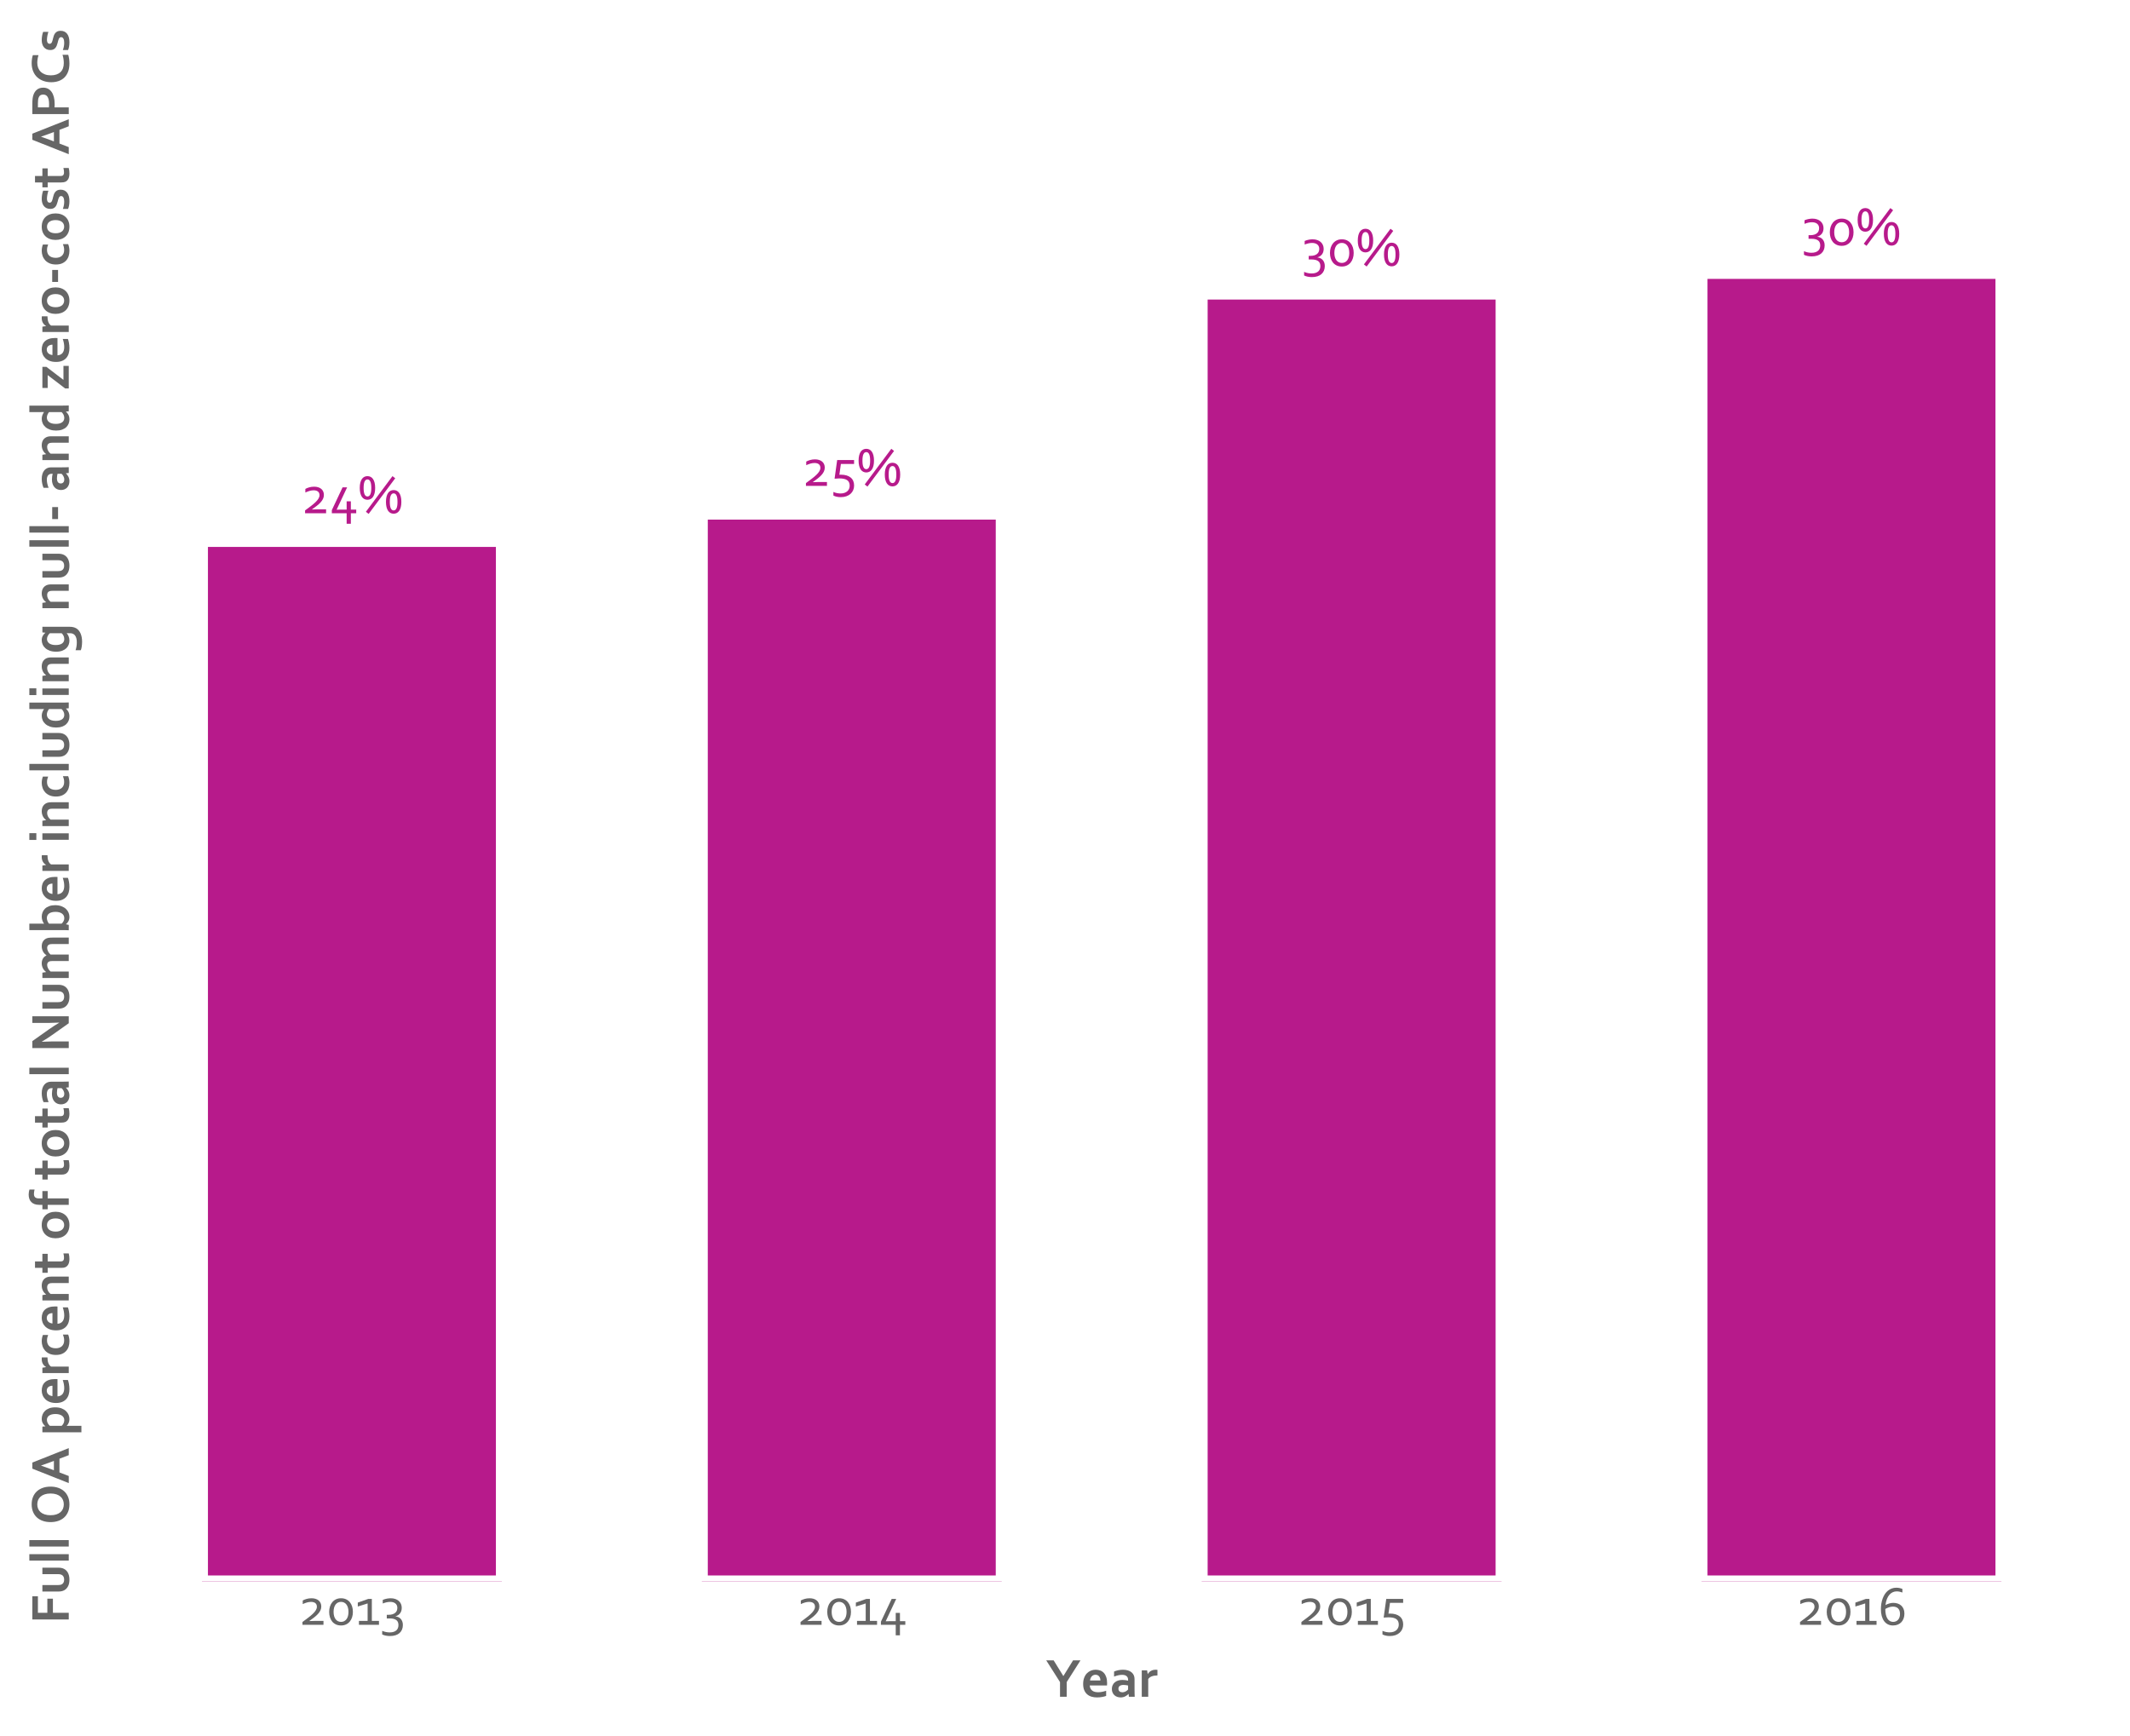
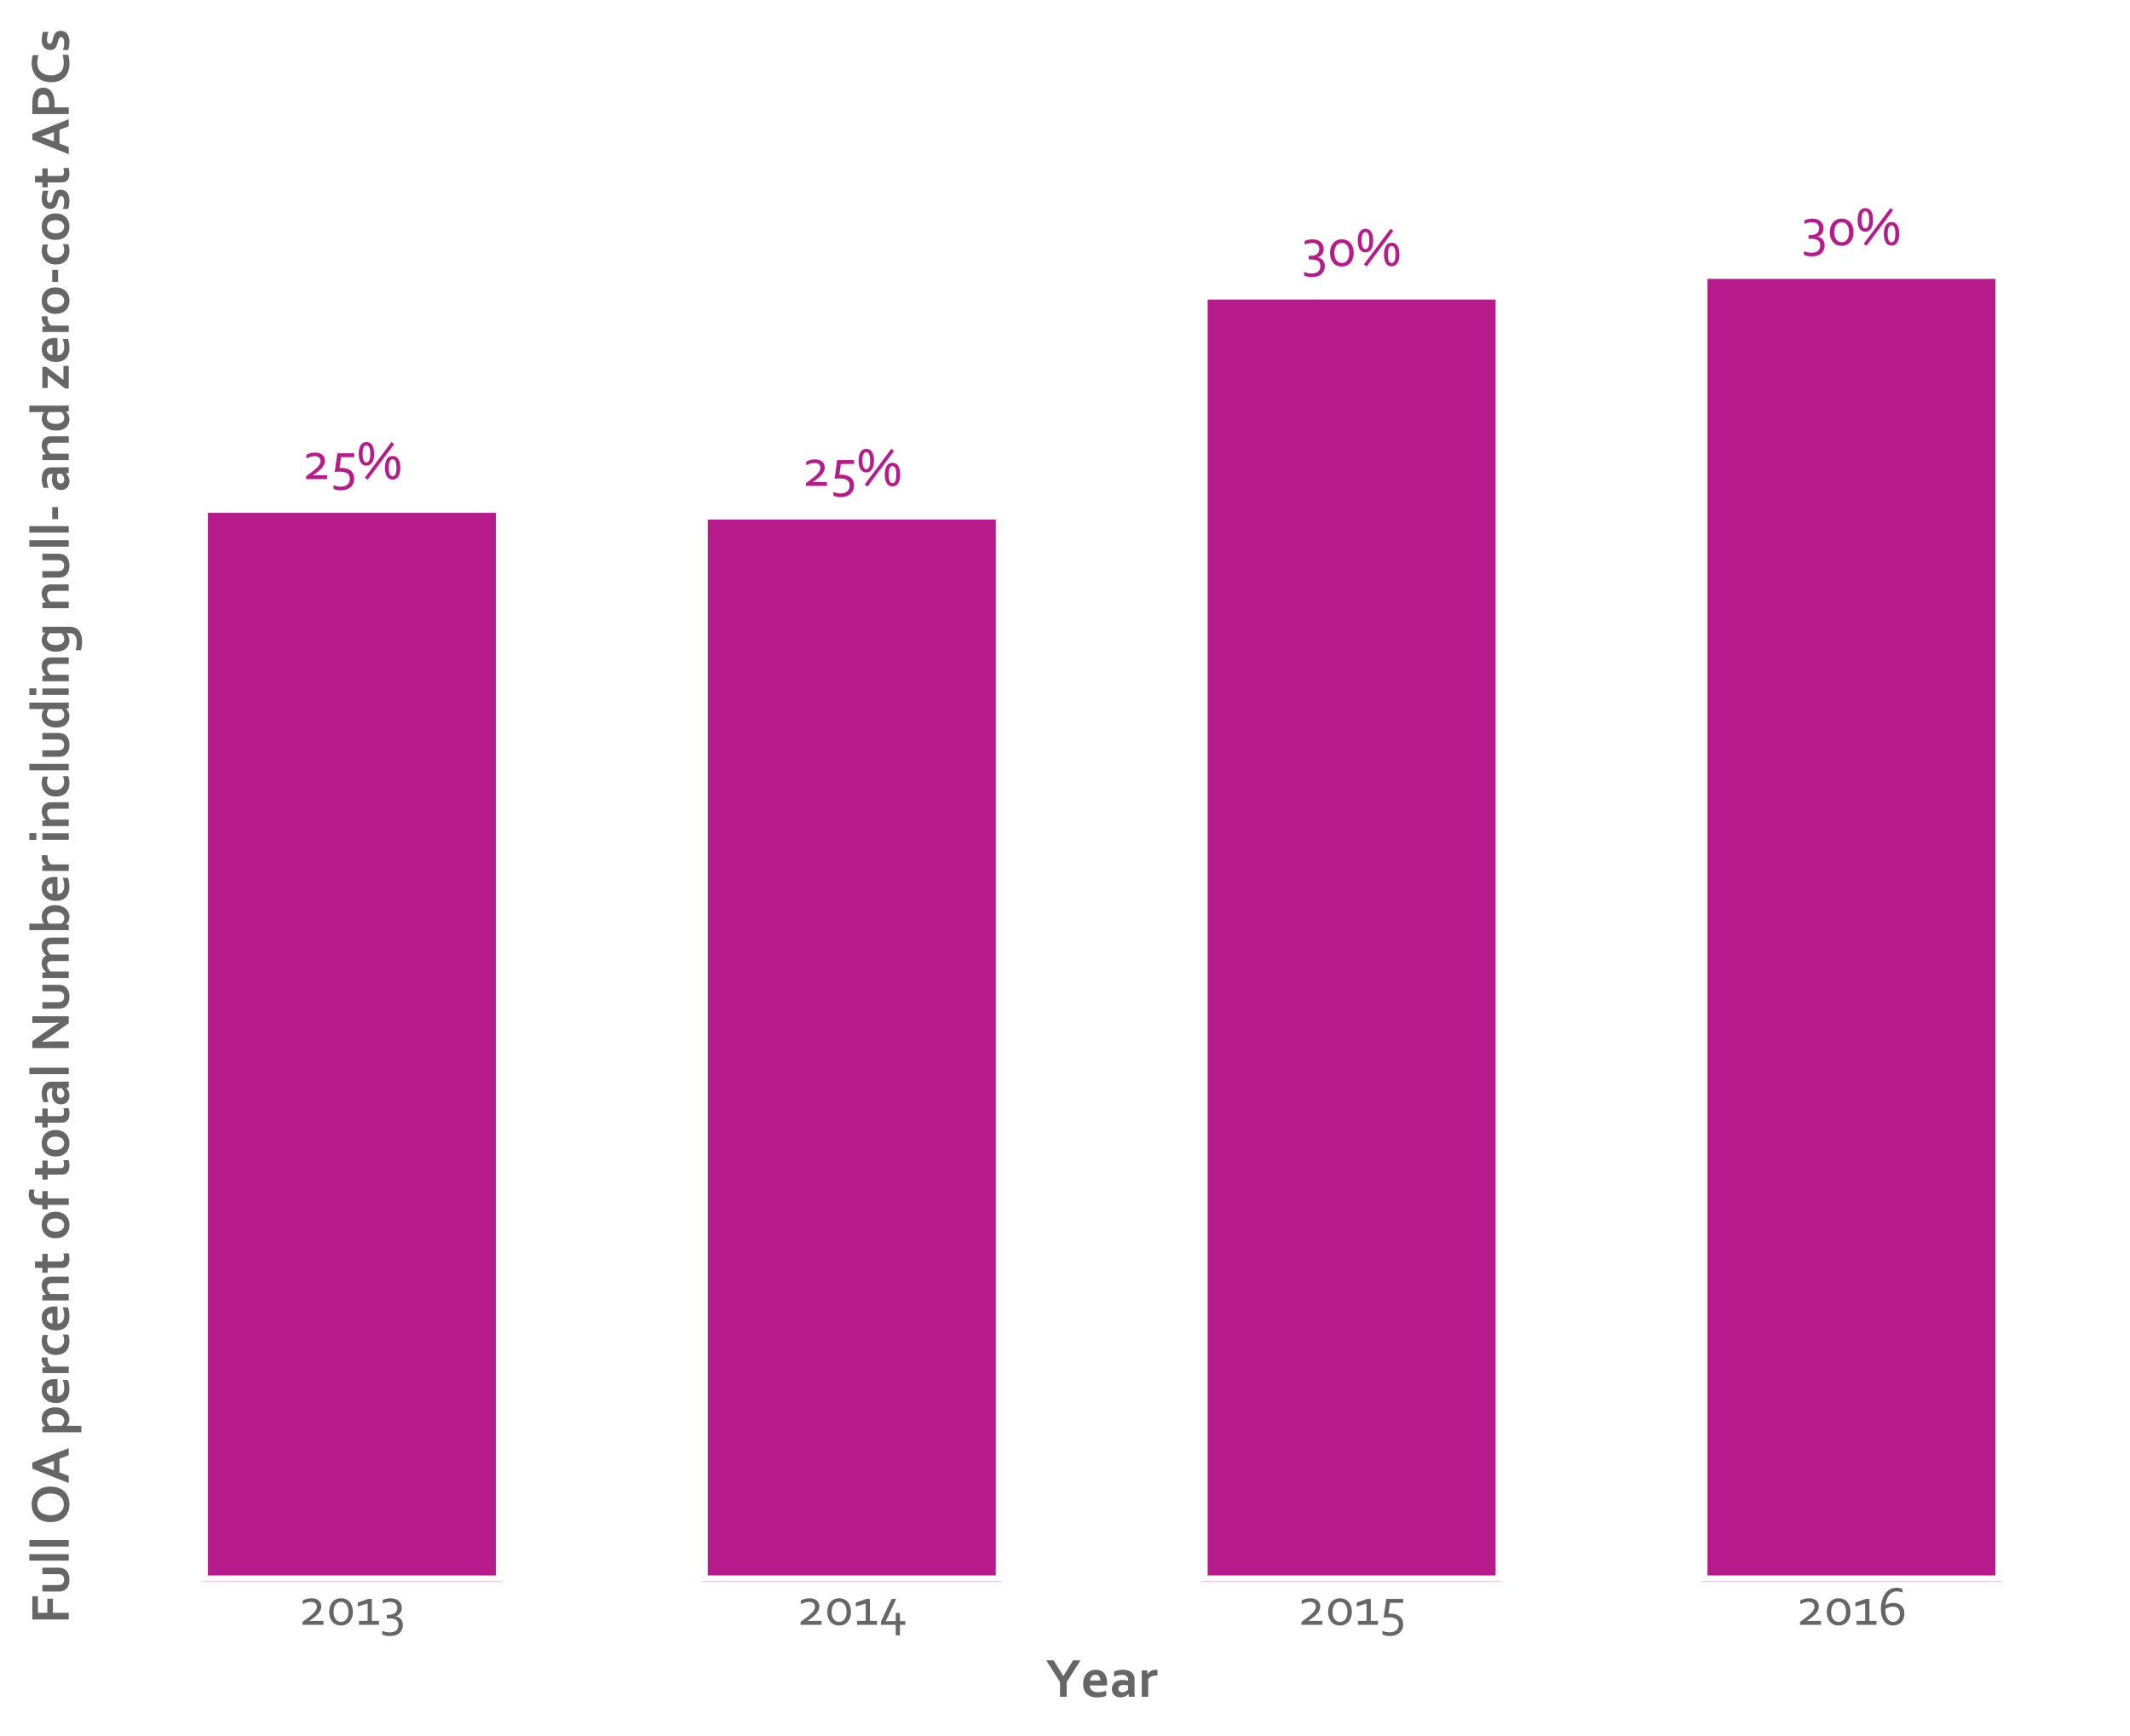
<svg xmlns="http://www.w3.org/2000/svg" xmlns:xlink="http://www.w3.org/1999/xlink" height="436pt" version="1.1" viewBox="0 0 535 436" width="535pt">
  <defs>
    <style type="text/css">
*{stroke-linecap:butt;stroke-linejoin:round;stroke-miterlimit:100000;}
  </style>
  </defs>
  <g id="figure_1">
    <g id="patch_1">
      <path d="M 0 436.649  L 535.018 436.649  L 535.018 0  L 0 0  z " style="fill:#ffffff;" />
    </g>
    <g id="axes_1">
      <g id="patch_2">
        <path d="M 25.618 397.295  L 527.818 397.295  L 527.818 17.855  L 25.618 17.855  z " style="fill:#ffffff;" />
      </g>
      <g id="matplotlib.axis_1">
        <g id="xtick_1">
          <g id="text_1">
            <defs>
              <path d="M 19.922 6.688  Q 25.531 6.984 30.031 6.984  L 45.266 6.984  L 45.266 0  L 7.562 0  L 7.562 5.031  Q 13.188 9.188 17.922 12.766  Q 22.656 16.359 26.094 19.656  Q 29.547 22.953 31.5 26.078  Q 33.453 29.203 33.453 32.375  Q 33.453 36.625 30.719 38.859  Q 27.984 41.109 22.859 41.109  Q 19.047 41.062 15.453 39.984  Q 11.859 38.922 8.062 37.156  L 8.062 43.609  Q 10.844 45.219 14.922 46.406  Q 19 47.609 23.875 47.609  Q 27.734 47.609 30.922 46.625  Q 34.125 45.656 36.438 43.766  Q 38.766 41.891 40.031 39.125  Q 41.312 36.375 41.312 32.766  Q 41.312 28.906 39.641 25.562  Q 37.984 22.219 35.109 19.141  Q 32.234 16.062 28.328 13.062  Q 24.422 10.062 19.922 6.891  z " id="Corbel-32" />
              <path d="M 27.25 15.047  Q 29.828 14.797 32.203 13.766  Q 34.578 12.75 36.406 10.844  Q 38.234 8.938 39.328 6.156  Q 40.438 3.375 40.438 -0.391  Q 40.438 -4.891 38.922 -8.547  Q 37.406 -12.203 34.469 -14.797  Q 31.547 -17.391 27.219 -18.781  Q 22.906 -20.172 17.234 -20.172  Q 13.281 -20.172 9.688 -19.438  Q 6.109 -18.703 3.328 -17.281  L 3.328 -10.844  Q 6.844 -12.359 10.25 -13.016  Q 13.672 -13.672 16.703 -13.672  Q 21.188 -13.672 24.219 -12.562  Q 27.25 -11.469 29.078 -9.656  Q 30.906 -7.859 31.703 -5.484  Q 32.516 -3.125 32.516 -0.531  Q 32.516 5.812 28.469 8.609  Q 24.422 11.422 16.75 11.422  L 11.578 11.422  L 11.578 17.922  L 14.594 17.922  Q 18.797 17.922 21.797 18.875  Q 24.812 19.828 26.766 21.5  Q 28.719 23.188 29.609 25.453  Q 30.516 27.734 30.516 30.375  Q 30.516 33.156 29.516 35.172  Q 28.516 37.203 26.781 38.516  Q 25.047 39.844 22.703 40.469  Q 20.359 41.109 17.672 41.109  Q 14.359 41.109 10.984 40.328  Q 7.625 39.547 4.344 38.234  L 4.344 44.672  Q 8.344 46.344 11.984 46.969  Q 15.625 47.609 18.406 47.609  Q 23.141 47.609 26.844 46.328  Q 30.562 45.062 33.125 42.766  Q 35.688 40.484 37.047 37.359  Q 38.422 34.234 38.422 30.469  Q 38.422 27.984 37.828 25.641  Q 37.25 23.297 35.906 21.281  Q 34.578 19.281 32.453 17.719  Q 30.328 16.156 27.25 15.234  z " id="Corbel-33" />
              <path d="M 39.062 23.141  Q 39.062 27.344 38.109 30.688  Q 37.156 34.031 35.422 36.344  Q 33.688 38.672 31.219 39.906  Q 28.766 41.156 25.688 41.156  Q 22.609 41.156 20.141 39.906  Q 17.672 38.672 15.906 36.344  Q 14.156 34.031 13.234 30.688  Q 12.312 27.344 12.312 23.141  Q 12.312 19 13.25 15.656  Q 14.203 12.312 15.938 10.016  Q 17.672 7.719 20.156 6.469  Q 22.656 5.219 25.734 5.219  Q 28.812 5.219 31.266 6.469  Q 33.734 7.719 35.469 10.016  Q 37.203 12.312 38.125 15.656  Q 39.062 19 39.062 23.141  M 46.969 23.141  Q 46.969 17.969 45.531 13.5  Q 44.094 9.031 41.359 5.75  Q 38.625 2.484 34.688 0.625  Q 30.766 -1.219 25.734 -1.219  Q 20.562 -1.219 16.578 0.625  Q 12.594 2.484 9.875 5.75  Q 7.172 9.031 5.781 13.5  Q 4.391 17.969 4.391 23.141  Q 4.391 28.375 5.828 32.844  Q 7.281 37.312 10.016 40.594  Q 12.75 43.891 16.703 45.75  Q 20.656 47.609 25.688 47.609  Q 30.812 47.609 34.781 45.75  Q 38.766 43.891 41.469 40.594  Q 44.188 37.312 45.578 32.844  Q 46.969 28.375 46.969 23.141  " id="Corbel-30" />
              <path d="M 22.016 6.984  L 22.016 38.328  L 4.391 32.812  L 4.391 39.844  L 23.047 46.391  L 29.594 46.391  L 29.594 6.984  L 42.391 6.984  L 42.391 0  L 6.453 0  L 6.453 6.984  z " id="Corbel-31" />
            </defs>
            <g style="fill:#666666;" transform="translate(74.91156 408.1934)scale(0.14 -0.14)">
              <use xlink:href="#Corbel-32" />
              <use x="51.074" xlink:href="#Corbel-30" />
              <use x="102.441" xlink:href="#Corbel-31" />
              <use x="147.266" xlink:href="#Corbel-33" />
            </g>
          </g>
        </g>
        <g id="xtick_2">
          <g id="text_2">
            <defs>
              <path d="M 13.141 6.5  L 13.141 6.297  L 20.359 6.5  L 31.062 6.5  L 31.062 21.344  L 38.625 21.344  L 38.625 6.5  L 48.25 6.5  L 48.25 0  L 38.625 0  L 38.625 -18.891  L 31.062 -18.891  L 31.062 0  L 4.5 0  L 4.5 5.562  L 23.734 46.391  L 31.891 46.391  z " id="Corbel-34" />
            </defs>
            <g style="fill:#666666;" transform="translate(200.0175 408.1934)scale(0.14 -0.14)">
              <use xlink:href="#Corbel-32" />
              <use x="51.074" xlink:href="#Corbel-30" />
              <use x="102.441" xlink:href="#Corbel-31" />
              <use x="147.266" xlink:href="#Corbel-34" />
            </g>
          </g>
        </g>
        <g id="xtick_3">
          <g id="text_3">
            <defs>
              <path d="M 42.875 0.641  Q 42.875 -3.859 41.234 -7.656  Q 39.594 -11.469 36.5 -14.25  Q 33.406 -17.047 28.953 -18.609  Q 24.516 -20.172 18.844 -20.172  Q 15.141 -20.172 11.766 -19.453  Q 8.406 -18.75 5.719 -17.281  L 5.719 -10.844  Q 9.328 -12.453 12.547 -13.016  Q 15.766 -13.578 18.5 -13.578  Q 22.656 -13.578 25.734 -12.469  Q 28.812 -11.375 30.859 -9.469  Q 32.906 -7.562 33.938 -5.047  Q 34.969 -2.547 34.969 0.25  Q 34.969 3.609 33.906 6.078  Q 32.859 8.547 30.609 10.172  Q 28.375 11.812 24.859 12.609  Q 21.344 13.422 16.359 13.422  Q 12.844 13.422 7.859 12.938  L 12.5 46.391  L 42.828 46.391  L 42.828 39.406  L 19.188 39.406  L 16.453 20.016  Q 18.172 20.125 19.188 20.125  Q 24.906 20.125 29.312 18.797  Q 33.734 17.484 36.734 14.984  Q 39.75 12.5 41.312 8.891  Q 42.875 5.281 42.875 0.641  " id="Corbel-35" />
            </defs>
            <g style="fill:#666666;" transform="translate(325.8234 408.1934)scale(0.14 -0.14)">
              <use xlink:href="#Corbel-32" />
              <use x="51.074" xlink:href="#Corbel-30" />
              <use x="102.441" xlink:href="#Corbel-31" />
              <use x="147.266" xlink:href="#Corbel-35" />
            </g>
          </g>
        </g>
        <g id="xtick_4">
          <g id="text_4">
            <defs>
              <path d="M 27.547 39.359  Q 31.891 39.359 35.578 38.109  Q 39.266 36.859 41.922 34.422  Q 44.578 31.984 46.062 28.391  Q 47.562 24.812 47.562 20.125  Q 47.562 15.438 46.172 11.5  Q 44.781 7.562 42.141 4.75  Q 39.5 1.953 35.688 0.359  Q 31.891 -1.219 27.047 -1.219  Q 21.922 -1.219 17.891 0.828  Q 13.875 2.875 11.078 6.688  Q 8.297 10.5 6.828 15.922  Q 5.375 21.344 5.375 28.078  Q 5.375 33.25 6.172 38.109  Q 6.984 42.969 8.562 47.234  Q 10.156 51.516 12.469 55.047  Q 14.797 58.594 17.875 61.156  Q 20.953 63.719 24.75 65.125  Q 28.562 66.547 33.062 66.547  Q 36.766 66.5 39.453 65.812  Q 42.141 65.141 43.953 64.266  L 43.953 57.906  Q 42 58.688 39.266 59.328  Q 36.531 59.969 33.594 59.969  Q 30.078 59.969 26.781 58.516  Q 23.484 57.078 20.797 54.078  Q 18.109 51.078 16.234 46.453  Q 14.359 41.844 13.625 35.5  L 13.812 35.5  Q 16.891 37.25 20.5 38.297  Q 24.125 39.359 27.547 39.359  M 27.344 5.219  Q 29.938 5.219 32.172 6.141  Q 34.422 7.078 36.078 8.875  Q 37.75 10.688 38.703 13.344  Q 39.656 16.016 39.656 19.438  Q 39.656 23.094 38.641 25.609  Q 37.641 28.125 35.906 29.688  Q 34.188 31.25 31.859 31.938  Q 29.547 32.625 26.906 32.625  Q 23.438 32.625 19.828 31.391  Q 16.219 30.172 13.281 28.422  Q 13.234 22.562 14.281 18.188  Q 15.328 13.812 17.188 10.938  Q 19.047 8.062 21.656 6.641  Q 24.266 5.219 27.344 5.219  " id="Corbel-36" />
            </defs>
            <g style="fill:#666666;" transform="translate(451.0628 408.1934)scale(0.14 -0.14)">
              <use xlink:href="#Corbel-32" />
              <use x="51.074" xlink:href="#Corbel-30" />
              <use x="102.441" xlink:href="#Corbel-31" />
              <use x="147.266" xlink:href="#Corbel-36" />
            </g>
          </g>
        </g>
        <g id="text_5">
          <defs>
            <path d="M 34.188 5.031  L 33.984 5.031  Q 33.016 4 31.641 2.922  Q 30.281 1.859 28.516 0.906  Q 26.766 -0.047 24.609 -0.625  Q 22.469 -1.219 19.969 -1.219  Q 16.609 -1.219 13.672 -0.172  Q 10.75 0.875 8.641 2.844  Q 6.547 4.828 5.344 7.641  Q 4.156 10.453 4.156 13.922  Q 4.156 17.719 5.547 20.75  Q 6.938 23.781 9.422 25.875  Q 11.922 27.984 15.375 29.078  Q 18.844 30.172 23.047 30.172  Q 26.125 30.172 28.703 29.781  Q 31.297 29.391 33.25 28.859  L 33.25 30.766  Q 33.25 32.422 32.688 33.953  Q 32.125 35.5 30.875 36.688  Q 29.641 37.891 27.641 38.594  Q 25.641 39.312 22.75 39.312  Q 19.234 39.312 15.719 38.531  Q 12.203 37.75 8.109 36.188  L 8.109 45.219  Q 11.672 46.781 15.672 47.609  Q 19.672 48.438 24.078 48.484  Q 29.25 48.484 33.125 47.219  Q 37.016 45.953 39.625 43.719  Q 42.234 41.5 43.531 38.469  Q 44.828 35.453 44.828 31.891  L 44.828 14.062  Q 44.828 9.375 44.922 6  Q 45.016 2.641 45.125 0  L 34.672 0  z M 33.25 20.172  Q 31.594 20.562 29.438 20.875  Q 27.297 21.188 25.094 21.188  Q 20.844 21.188 18.375 19.5  Q 15.922 17.828 15.922 14.359  Q 15.922 12.75 16.484 11.547  Q 17.047 10.359 18 9.578  Q 18.953 8.797 20.219 8.406  Q 21.484 8.016 22.906 8.016  Q 24.656 8.016 26.219 8.469  Q 27.781 8.938 29.094 9.641  Q 30.422 10.359 31.469 11.234  Q 32.516 12.109 33.25 12.938  z " id="Corbel-Bold-61" />
            <path d="M 31.781 37.203  L 49.172 65.328  L 62.453 65.328  L 37.703 26.312  L 37.703 0  L 25.734 0  L 25.734 26.312  L 0.984 65.328  L 14.266 65.328  L 31.641 37.203  z " id="Corbel-Bold-59" />
            <path d="M 30.719 8.109  Q 34.078 8.109 37.734 8.781  Q 41.406 9.469 45.172 10.75  L 45.172 1.516  Q 42.922 0.531 38.281 -0.344  Q 33.641 -1.219 28.656 -1.219  Q 23.641 -1.219 19.109 0.078  Q 14.594 1.375 11.219 4.25  Q 7.859 7.125 5.875 11.719  Q 3.906 16.312 3.906 22.859  Q 3.906 29.297 5.766 34.125  Q 7.625 38.969 10.75 42.141  Q 13.875 45.312 17.891 46.891  Q 21.922 48.484 26.219 48.484  Q 30.719 48.484 34.5 47.109  Q 38.281 45.75 41.031 42.812  Q 43.797 39.891 45.328 35.281  Q 46.875 30.672 46.875 24.359  Q 46.828 21.922 46.734 20.219  L 15.719 20.219  Q 15.969 16.938 17.188 14.625  Q 18.406 12.312 20.375 10.859  Q 22.359 9.422 25 8.766  Q 27.641 8.109 30.719 8.109  M 26.078 39.453  Q 23.875 39.453 22.156 38.641  Q 20.453 37.844 19.203 36.453  Q 17.969 35.062 17.234 33.203  Q 16.5 31.344 16.266 29.25  L 34.859 29.25  Q 34.859 31.344 34.297 33.203  Q 33.734 35.062 32.641 36.453  Q 31.547 37.844 29.906 38.641  Q 28.266 39.453 26.078 39.453  " id="Corbel-Bold-65" />
            <path d="M 34.469 38.141  L 33.5 38.141  Q 28.172 38.141 24.141 36.547  Q 20.125 34.969 17.922 31.688  L 17.922 0  L 6.344 0  L 6.344 47.312  L 15.922 47.312  L 17 40.719  L 17.188 40.719  Q 19.234 44.344 22.828 46.406  Q 26.422 48.484 31.453 48.484  Q 33.203 48.484 34.469 48.297  z " id="Corbel-Bold-72" />
          </defs>
          <g style="fill:#666666;" transform="translate(262.647 426.2703)scale(0.14 -0.14)">
            <use xlink:href="#Corbel-Bold-59" />
            <use x="63.318" xlink:href="#Corbel-Bold-65" />
            <use x="114.588" xlink:href="#Corbel-Bold-61" />
            <use x="166.053" xlink:href="#Corbel-Bold-72" />
          </g>
        </g>
      </g>
      <g id="matplotlib.axis_2">
        <g id="ytick_1" />
        <g id="ytick_2" />
        <g id="ytick_3" />
        <g id="ytick_4" />
        <g id="ytick_5" />
        <g id="ytick_6" />
        <g id="ytick_7" />
        <g id="ytick_8" />
        <g id="text_6">
          <defs>
            <path d="M 37.062 -1.219  Q 37.062 -0.25 37.078 1.188  Q 37.109 2.641 37.203 3.609  L 37.109 3.609  Q 36.031 2.734 34.641 1.875  Q 33.25 1.031 31.594 0.312  Q 29.938 -0.391 27.922 -0.797  Q 25.922 -1.219 23.828 -1.219  Q 20.062 -1.219 16.469 0.125  Q 12.891 1.469 10.109 4.375  Q 7.328 7.281 5.609 11.812  Q 3.906 16.359 3.906 22.75  Q 3.906 29.156 5.641 33.953  Q 7.375 38.766 10.25 41.984  Q 13.141 45.219 16.875 46.844  Q 20.609 48.484 24.562 48.484  Q 28.906 48.484 32.266 46.656  Q 35.641 44.828 37.797 42  L 37.984 42  L 38.484 47.312  L 48.641 47.312  L 48.641 -0.875  Q 48.641 -5.031 47.953 -8  Q 47.266 -10.984 45.953 -13.281  Q 44.391 -15.969 41.969 -17.969  Q 39.547 -19.969 36.438 -21.281  Q 33.344 -22.609 29.625 -23.266  Q 25.922 -23.922 21.781 -23.922  Q 19.438 -23.922 17.188 -23.75  Q 14.938 -23.578 12.953 -23.266  Q 10.984 -22.953 9.344 -22.531  Q 7.719 -22.125 6.594 -21.688  L 6.594 -12.25  Q 9.812 -13.328 13.344 -13.891  Q 16.891 -14.453 20.797 -14.453  Q 28.562 -14.453 32.812 -11.453  Q 37.062 -8.453 37.062 -2.344  z M 26.703 8.016  Q 28.469 8.016 30.031 8.453  Q 31.594 8.891 32.906 9.562  Q 34.234 10.25 35.281 11.078  Q 36.328 11.922 37.062 12.75  L 37.062 33.891  Q 35.203 36.078 32.469 37.547  Q 29.734 39.016 26.656 39.062  Q 25.594 39.062 24.391 38.797  Q 23.188 38.531 21.969 37.844  Q 20.75 37.156 19.656 36  Q 18.562 34.859 17.719 33.094  Q 16.891 31.344 16.375 28.906  Q 15.875 26.469 15.875 23.25  Q 15.875 19.672 16.547 16.859  Q 17.234 14.062 18.594 12.078  Q 19.969 10.109 22 9.062  Q 24.031 8.016 26.703 8.016  " id="Corbel-Bold-67" />
            <path id="Corbel-Bold-20" />
            <path d="M 6.641 47.312  L 18.219 47.312  L 18.219 0  L 6.641 0  z M 6.344 70.703  L 18.5 70.703  L 18.5 58.156  L 6.344 58.156  z " id="Corbel-Bold-69" />
            <path d="M 19.781 0  L 7.812 0  L 7.812 65.328  L 49.422 65.328  L 49.422 55.328  L 19.781 55.328  L 19.781 38.422  L 45.125 38.422  L 45.125 28.422  L 19.781 28.422  z " id="Corbel-Bold-46" />
            <path d="M 51.812 24.469  Q 51.812 18.062 49.953 13.125  Q 48.094 8.203 45.094 5.031  Q 42.094 1.859 38.328 0.312  Q 34.578 -1.219 30.766 -1.219  Q 28.078 -1.219 25.922 -0.562  Q 23.781 0.094 22.172 1.062  Q 20.562 2.047 19.453 3.125  Q 18.359 4.203 17.719 5.031  L 17.531 5.031  L 16.406 0  L 6.844 0  Q 6.938 2.094 7 5.188  Q 7.078 8.297 7.078 11.078  L 7.078 70.703  L 18.656 70.703  L 18.656 51.031  Q 18.656 48.922 18.625 47.141  Q 18.609 45.359 18.562 44.391  L 18.656 44.391  Q 19.781 45.172 21.094 45.891  Q 22.406 46.625 23.969 47.203  Q 25.531 47.797 27.344 48.141  Q 29.156 48.484 31.156 48.484  Q 35.109 48.484 38.844 47.047  Q 42.578 45.609 45.484 42.656  Q 48.391 39.703 50.094 35.078  Q 51.812 30.469 51.812 24.469  M 39.844 23.875  Q 39.844 28.328 38.766 31.516  Q 37.703 34.719 35.969 36.406  Q 34.234 38.094 32.344 38.672  Q 30.469 39.266 28.609 39.266  Q 26.078 39.266 23.438 38.234  Q 20.797 37.203 18.656 35.5  L 18.656 12.844  Q 19.344 12.062 20.344 11.203  Q 21.344 10.359 22.578 9.641  Q 23.828 8.938 25.297 8.469  Q 26.766 8.016 28.422 8.016  Q 31.25 8.016 33.375 9.156  Q 35.5 10.297 36.938 12.391  Q 38.375 14.5 39.109 17.406  Q 39.844 20.312 39.844 23.875  " id="Corbel-Bold-62" />
            <path d="M 40.438 1.031  Q 38.234 0.094 35.062 -0.562  Q 31.891 -1.219 28.375 -1.219  Q 23.25 -1.219 18.797 0.234  Q 14.359 1.703 11.031 4.688  Q 7.719 7.672 5.812 12.234  Q 3.906 16.797 3.906 22.906  Q 3.906 29.734 6.094 34.609  Q 8.297 39.5 11.781 42.547  Q 15.281 45.609 19.656 47.047  Q 24.031 48.484 28.266 48.484  Q 31.453 48.484 34.375 47.922  Q 37.312 47.359 39.703 46.391  L 39.703 36.969  Q 37.547 37.891 35.125 38.453  Q 32.719 39.016 29.938 39.016  Q 27.156 39.016 24.609 38.156  Q 22.078 37.312 20.125 35.453  Q 18.172 33.594 17.016 30.531  Q 15.875 27.484 15.875 23.188  Q 15.875 20.062 16.75 17.297  Q 17.625 14.547 19.312 12.594  Q 21 10.641 23.609 9.438  Q 26.219 8.25 29.781 8.25  Q 32.953 8.25 35.547 8.875  Q 38.141 9.516 40.438 10.453  z " id="Corbel-Bold-63" />
            <path d="M 26.703 8.016  Q 28.422 8.016 29.953 8.453  Q 31.5 8.891 32.859 9.625  Q 34.234 10.359 35.281 11.234  Q 36.328 12.109 37.062 12.938  L 37.062 35.406  Q 35.016 37.062 32.469 38.156  Q 29.938 39.266 27.094 39.266  Q 25.297 39.266 23.312 38.531  Q 21.344 37.797 19.703 36.031  Q 18.062 34.281 16.969 31.156  Q 15.875 28.031 15.875 23.188  Q 15.875 16.062 18.625 12.062  Q 21.391 8.062 26.703 8.016  M 3.906 22.703  Q 3.906 28.906 5.609 33.766  Q 7.328 38.625 10.281 41.922  Q 13.234 45.219 17.031 46.844  Q 20.844 48.484 24.953 48.484  Q 26.859 48.484 28.562 48.141  Q 30.281 47.797 31.781 47.203  Q 33.297 46.625 34.609 45.891  Q 35.938 45.172 37.062 44.391  L 37.156 44.391  Q 37.109 45.359 37.078 47.141  Q 37.062 48.922 37.062 51.031  L 37.062 70.703  L 48.641 70.703  L 48.641 14.062  Q 48.641 9.375 48.734 6  Q 48.828 2.641 48.922 0  L 38.484 0  L 37.984 5.031  L 37.797 5.031  Q 36.766 3.812 35.328 2.641  Q 33.891 1.469 32.156 0.609  Q 30.422 -0.25 28.344 -0.734  Q 26.266 -1.219 23.828 -1.219  Q 19.969 -1.219 16.422 0.141  Q 12.891 1.516 10.078 4.375  Q 7.281 7.234 5.594 11.844  Q 3.906 16.453 3.906 22.703  " id="Corbel-Bold-64" />
            <path d="M 39.594 56.453  Q 34.719 56.453 30.594 54.828  Q 26.469 53.219 23.516 50.141  Q 20.562 47.078 18.891 42.547  Q 17.234 38.031 17.234 32.234  Q 17.234 26.469 18.75 22.094  Q 20.266 17.719 23.094 14.781  Q 25.922 11.859 30 10.375  Q 34.078 8.891 39.266 8.891  Q 42.969 8.891 46.828 9.469  Q 50.688 10.062 54.047 11.188  L 54.047 0.875  Q 50.641 -0.094 46.672 -0.656  Q 42.719 -1.219 38.484 -1.219  Q 30.172 -1.219 23.875 1.141  Q 17.578 3.516 13.344 7.828  Q 9.125 12.156 7 18.188  Q 4.891 24.219 4.891 31.5  Q 4.891 38.969 7.156 45.359  Q 9.422 51.766 13.688 56.453  Q 17.969 61.141 24.391 63.812  Q 30.812 66.5 38.922 66.547  Q 43.062 66.547 46.766 65.984  Q 50.484 65.438 53.469 64.406  L 53.469 54.25  Q 49.562 55.469 46.188 55.953  Q 42.828 56.453 39.594 56.453  " id="Corbel-Bold-43" />
            <path d="M 35.984 61.328  Q 34.078 61.812 32.047 62.125  Q 30.031 62.453 28.219 62.453  Q 26.266 62.453 24.75 61.984  Q 23.25 61.531 22.188 60.453  Q 21.141 59.375 20.594 57.656  Q 20.062 55.953 20.062 53.516  L 20.062 47.312  L 33.203 47.312  L 33.203 37.797  L 20.062 37.797  L 20.062 0  L 8.5 0  L 8.5 37.797  L 0.484 37.797  L 0.484 47.312  L 8.5 47.312  L 8.5 52.938  Q 8.5 57.906 9.891 61.5  Q 11.281 65.094 13.766 67.406  Q 16.266 69.734 19.625 70.828  Q 23 71.922 26.953 71.922  Q 29.391 71.922 31.812 71.5  Q 34.234 71.094 35.984 70.516  z " id="Corbel-Bold-66" />
            <path d="M 45.219 16.656  L 20.609 16.656  L 14.203 0  L 1.469 0  L 27.391 65.328  L 38.328 65.328  L 64.266 0  L 51.609 0  z M 32.812 49.609  Q 29.391 39.359 26.703 32.469  L 24.469 26.656  L 41.359 26.656  L 39.109 32.469  Q 36.422 39.406 33.016 49.609  z " id="Corbel-Bold-41" />
            <path d="M 27.047 37.797  L 3.953 37.797  L 3.953 47.312  L 41.891 47.312  L 41.891 40.141  L 18.453 9.516  L 43.609 9.516  L 43.609 0  L 3.172 0  L 3.172 6.547  z " id="Corbel-Bold-7a" />
            <path d="M 5.859 29.688  L 27.391 29.688  L 27.391 19.188  L 5.859 19.188  z " id="Corbel-Bold-2d" />
            <path d="M 6.844 0  L 6.844 70.703  L 18.406 70.703  L 18.406 0  z " id="Corbel-Bold-6c" />
            <path d="M 27.25 -1.219  Q 20.125 -1.219 15.438 1.188  Q 10.75 3.609 8.344 7.719  Q 7.078 9.906 6.469 12.547  Q 5.859 15.188 5.859 18.406  L 5.859 47.312  L 17.438 47.312  L 17.438 19.625  Q 17.438 17.234 17.766 15.5  Q 18.109 13.766 18.797 12.5  Q 19.969 10.359 22.109 9.297  Q 24.266 8.25 27.25 8.25  Q 30.375 8.25 32.594 9.422  Q 34.812 10.594 35.938 12.984  Q 37.062 15.281 37.062 19.391  L 37.062 47.312  L 48.641 47.312  L 48.641 18.406  Q 48.641 12.641 46.625 8.688  Q 45.516 6.453 43.719 4.609  Q 41.938 2.781 39.516 1.484  Q 37.109 0.203 34.047 -0.5  Q 31 -1.219 27.25 -1.219  " id="Corbel-Bold-75" />
            <path d="M 35.25 0.047  Q 33.297 -0.531 30.578 -0.875  Q 27.875 -1.219 25.531 -1.219  Q 19.578 -1.219 15.797 0.703  Q 12.016 2.641 10.453 6.25  Q 9.328 8.844 9.328 13.281  L 9.328 37.797  L 0.484 37.797  L 0.484 47.312  L 9.328 47.312  L 9.328 60.547  L 20.906 60.547  L 20.906 47.312  L 34.578 47.312  L 34.578 37.797  L 20.906 37.797  L 20.906 14.797  Q 20.906 12.062 21.734 10.75  Q 23.188 8.5 27.547 8.5  Q 29.547 8.5 31.516 8.812  Q 33.5 9.125 35.25 9.625  z " id="Corbel-Bold-74" />
            <path d="M 27.297 13.719  Q 27.297 15.234 26.438 16.203  Q 25.594 17.188 24.172 17.844  Q 22.75 18.5 20.922 18.984  Q 19.094 19.484 17.094 19.969  Q 14.547 20.656 12.203 21.562  Q 9.859 22.469 8.078 23.922  Q 6.297 25.391 5.25 27.609  Q 4.203 29.828 4.203 33.062  Q 4.203 37.016 5.609 39.922  Q 7.031 42.828 9.438 44.719  Q 11.859 46.625 15.062 47.547  Q 18.266 48.484 21.828 48.484  Q 26.172 48.484 29.984 47.781  Q 33.797 47.078 36.859 45.953  L 36.859 36.531  Q 35.25 37.062 33.469 37.516  Q 31.688 37.984 29.859 38.328  Q 28.031 38.672 26.219 38.891  Q 24.422 39.109 22.797 39.109  Q 20.75 39.109 19.328 38.719  Q 17.922 38.328 17.031 37.672  Q 16.156 37.016 15.766 36.156  Q 15.375 35.297 15.375 34.375  Q 15.375 32.766 16.234 31.734  Q 17.094 30.719 18.609 30.078  Q 20.125 29.438 21.781 29.016  Q 23.438 28.609 25 28.219  Q 27.438 27.641 29.875 26.812  Q 32.328 25.984 34.281 24.484  Q 36.234 23 37.469 20.625  Q 38.719 18.266 38.719 14.594  Q 38.719 10.594 37.203 7.609  Q 35.688 4.641 32.984 2.656  Q 30.281 0.688 26.484 -0.266  Q 22.703 -1.219 18.172 -1.219  Q 13.672 -1.219 10.078 -0.5  Q 6.5 0.203 4.156 1.266  L 4.156 10.594  Q 7.953 9.188 11.172 8.672  Q 14.406 8.156 17.188 8.156  Q 19.344 8.156 21.188 8.469  Q 23.047 8.797 24.391 9.469  Q 25.734 10.156 26.516 11.203  Q 27.297 12.25 27.297 13.719  " id="Corbel-Bold-73" />
            <path d="M 28.516 39.203  Q 25.484 39.156 22.75 37.719  Q 20.016 36.281 17.922 33.844  L 17.922 12.75  Q 18.656 11.922 19.672 11.078  Q 20.703 10.25 21.969 9.562  Q 23.25 8.891 24.781 8.453  Q 26.312 8.016 27.984 8.016  Q 30.672 8.016 32.766 9.156  Q 34.859 10.297 36.25 12.391  Q 37.641 14.5 38.375 17.406  Q 39.109 20.312 39.109 23.875  Q 39.109 27.688 38.344 30.562  Q 37.594 33.453 36.203 35.344  Q 34.812 37.25 32.859 38.219  Q 30.906 39.203 28.516 39.203  M 30.031 -1.219  Q 26.219 -1.219 23.109 0.172  Q 20.016 1.562 17.969 3.609  L 17.781 3.609  Q 17.828 2.641 17.875 0.859  Q 17.922 -0.922 17.922 -3.031  L 17.922 -22.703  L 6.344 -22.703  L 6.344 47.312  L 16.5 47.312  L 17 42  L 17.188 42  Q 19.344 44.828 22.703 46.656  Q 26.078 48.484 30.516 48.484  Q 34.375 48.484 38.109 47.047  Q 41.844 45.609 44.719 42.625  Q 47.609 39.656 49.344 35.109  Q 51.078 30.562 51.078 24.312  Q 51.078 17.719 49.219 12.906  Q 47.359 8.109 44.328 4.953  Q 41.312 1.812 37.625 0.297  Q 33.938 -1.219 30.031 -1.219  " id="Corbel-Bold-70" />
            <path d="M 25.875 25.297  Q 24.266 25.297 22.703 25.344  Q 21.141 25.391 19.781 25.531  L 19.781 0  L 7.812 0  L 7.812 65.328  L 26.656 65.328  Q 31.391 65.328 34.938 64.906  Q 38.484 64.5 41.266 63.672  Q 47.953 61.625 51.562 57.125  Q 55.172 52.641 55.172 45.703  Q 55.172 40.969 53.219 37.188  Q 51.266 33.406 47.5 30.766  Q 43.75 28.125 38.328 26.703  Q 32.906 25.297 25.875 25.297  M 19.781 35.594  Q 20.797 35.453 22.375 35.375  Q 23.969 35.297 25.688 35.297  Q 30.516 35.297 33.781 36.078  Q 37.062 36.859 39.062 38.25  Q 41.062 39.656 41.938 41.625  Q 42.828 43.609 42.828 45.953  Q 42.828 48.828 41.5 50.922  Q 40.188 53.031 36.922 54.203  Q 35.203 54.781 32.688 55.047  Q 30.172 55.328 26.516 55.328  L 19.781 55.328  z " id="Corbel-Bold-50" />
            <path d="M 56.203 32.672  Q 56.203 38.625 54.734 43.094  Q 53.266 47.562 50.672 50.531  Q 48.094 53.516 44.531 54.984  Q 40.969 56.453 36.719 56.453  Q 32.469 56.453 28.906 54.984  Q 25.344 53.516 22.75 50.531  Q 20.172 47.562 18.703 43.094  Q 17.234 38.625 17.234 32.672  Q 17.234 26.703 18.703 22.234  Q 20.172 17.781 22.75 14.812  Q 25.344 11.859 28.906 10.375  Q 32.469 8.891 36.719 8.891  Q 40.969 8.891 44.531 10.375  Q 48.094 11.859 50.672 14.812  Q 53.266 17.781 54.734 22.234  Q 56.203 26.703 56.203 32.672  M 68.562 32.672  Q 68.562 25.203 66.438 18.969  Q 64.312 12.75 60.234 8.25  Q 56.156 3.766 50.219 1.266  Q 44.281 -1.219 36.719 -1.219  Q 29.156 -1.219 23.219 1.266  Q 17.281 3.766 13.203 8.25  Q 9.125 12.75 7 18.969  Q 4.891 25.203 4.891 32.672  Q 4.891 40.141 7 46.359  Q 9.125 52.594 13.203 57.078  Q 17.281 61.578 23.219 64.062  Q 29.156 66.547 36.719 66.547  Q 44.281 66.547 50.219 64.062  Q 56.156 61.578 60.234 57.078  Q 64.312 52.594 66.438 46.359  Q 68.562 40.141 68.562 32.672  " id="Corbel-Bold-4f" />
            <path d="M 41.844 34.969  Q 48.875 24.953 53.266 17.188  L 53.562 17.188  Q 52.984 29.938 52.984 35.75  L 52.984 65.328  L 64.938 65.328  L 64.938 0  L 52.391 0  L 31.109 30.078  Q 25.484 37.891 19.484 48.188  L 19.188 48.188  Q 19.781 36.188 19.781 29.594  L 19.781 0  L 7.812 0  L 7.812 65.328  L 20.359 65.328  z " id="Corbel-Bold-4e" />
            <path d="M 67.281 28.812  Q 67.281 30.328 67.188 31.641  Q 67.094 32.953 66.844 33.938  Q 66.312 36.078 64.75 37.391  Q 63.188 38.719 60.359 38.766  Q 58.844 38.766 57.219 38.328  Q 55.609 37.891 54.016 37.078  Q 52.438 36.281 51 35.125  Q 49.562 33.984 48.391 32.562  L 48.391 0  L 36.812 0  L 36.812 28.812  Q 36.812 30.328 36.719 31.641  Q 36.625 32.953 36.375 33.938  Q 35.844 36.078 34.297 37.391  Q 32.766 38.719 29.891 38.766  Q 28.375 38.766 26.75 38.328  Q 25.141 37.891 23.547 37.078  Q 21.969 36.281 20.531 35.125  Q 19.094 33.984 17.922 32.562  L 17.922 0  L 6.344 0  L 6.344 47.312  L 15.922 47.312  L 17 40.719  L 17.188 40.719  Q 18.219 42.188 19.781 43.594  Q 21.344 45.016 23.312 46.094  Q 25.297 47.172 27.656 47.828  Q 30.031 48.484 32.672 48.484  Q 37.359 48.484 41.094 46.406  Q 44.828 44.344 46.781 39.938  L 46.969 39.938  Q 48.344 41.844 50.016 43.406  Q 51.703 44.969 53.75 46.094  Q 55.812 47.219 58.172 47.844  Q 60.547 48.484 63.234 48.484  Q 68.312 48.438 71.75 46.359  Q 75.203 44.281 77.047 40.672  Q 77.547 39.75 77.875 38.641  Q 78.219 37.547 78.438 36.172  Q 78.656 34.812 78.75 33.156  Q 78.859 31.5 78.859 29.344  L 78.859 0  L 67.281 0  z " id="Corbel-Bold-6d" />
            <path d="M 17 40.719  L 17.188 40.719  Q 18.219 42.188 19.781 43.594  Q 21.344 45.016 23.344 46.094  Q 25.344 47.172 27.75 47.828  Q 30.172 48.484 32.906 48.484  Q 35.5 48.484 37.906 47.891  Q 40.328 47.312 42.328 46.062  Q 44.344 44.828 45.875 42.844  Q 47.406 40.875 48.297 38.141  Q 48.781 36.625 48.953 34.844  Q 49.125 33.062 49.125 30.719  L 49.125 0  L 37.547 0  L 37.547 28.906  Q 37.547 30.812 37.391 32.172  Q 37.25 33.547 36.859 34.578  Q 35.984 36.812 34.203 37.781  Q 32.422 38.766 29.891 38.766  Q 26.516 38.766 23.406 37.172  Q 20.312 35.594 17.922 32.562  L 17.922 0  L 6.344 0  L 6.344 47.312  L 15.922 47.312  z " id="Corbel-Bold-6e" />
            <path d="M 39.5 23.641  Q 39.5 27.391 38.625 30.266  Q 37.75 33.156 36.188 35.109  Q 34.625 37.062 32.422 38.031  Q 30.219 39.016 27.641 39.016  Q 25.094 39.016 22.922 38.031  Q 20.75 37.062 19.188 35.109  Q 17.625 33.156 16.75 30.266  Q 15.875 27.391 15.875 23.641  Q 15.875 19.875 16.75 16.984  Q 17.625 14.109 19.203 12.172  Q 20.797 10.25 22.969 9.25  Q 25.141 8.25 27.734 8.25  Q 30.328 8.25 32.469 9.25  Q 34.625 10.25 36.188 12.172  Q 37.75 14.109 38.625 16.984  Q 39.5 19.875 39.5 23.641  M 51.469 23.641  Q 51.469 18.062 49.797 13.469  Q 48.141 8.891 45.031 5.609  Q 41.938 2.344 37.547 0.562  Q 33.156 -1.219 27.734 -1.219  Q 22.172 -1.219 17.75 0.562  Q 13.328 2.344 10.25 5.609  Q 7.172 8.891 5.531 13.469  Q 3.906 18.062 3.906 23.641  Q 3.906 29.203 5.562 33.781  Q 7.234 38.375 10.328 41.641  Q 13.422 44.922 17.812 46.703  Q 22.219 48.484 27.641 48.484  Q 33.203 48.484 37.625 46.703  Q 42.047 44.922 45.109 41.641  Q 48.188 38.375 49.828 33.781  Q 51.469 29.203 51.469 23.641  " id="Corbel-Bold-6f" />
          </defs>
          <g style="fill:#666666;" transform="translate(17.26906 407.95)rotate(-90.0)scale(0.14 -0.14)">
            <use xlink:href="#Corbel-Bold-46" />
            <use x="52.1" xlink:href="#Corbel-Bold-75" />
            <use x="106.592" xlink:href="#Corbel-Bold-6c" />
            <use x="131.836" xlink:href="#Corbel-Bold-6c" />
            <use x="157.08" xlink:href="#Corbel-Bold-20" />
            <use x="177.639" xlink:href="#Corbel-Bold-4f" />
            <use x="251.061" xlink:href="#Corbel-Bold-41" />
            <use x="316.783" xlink:href="#Corbel-Bold-20" />
            <use x="337.389" xlink:href="#Corbel-Bold-70" />
            <use x="392.369" xlink:href="#Corbel-Bold-65" />
            <use x="443.639" xlink:href="#Corbel-Bold-72" />
            <use x="478.6" xlink:href="#Corbel-Bold-63" />
            <use x="522.691" xlink:href="#Corbel-Bold-65" />
            <use x="573.961" xlink:href="#Corbel-Bold-6e" />
            <use x="629.43" xlink:href="#Corbel-Bold-74" />
            <use x="667.369" xlink:href="#Corbel-Bold-20" />
            <use x="687.975" xlink:href="#Corbel-Bold-6f" />
            <use x="743.346" xlink:href="#Corbel-Bold-66" />
            <use x="776.158" xlink:href="#Corbel-Bold-20" />
            <use x="796.764" xlink:href="#Corbel-Bold-74" />
            <use x="834.703" xlink:href="#Corbel-Bold-6f" />
            <use x="890.074" xlink:href="#Corbel-Bold-74" />
            <use x="928.014" xlink:href="#Corbel-Bold-61" />
            <use x="979.479" xlink:href="#Corbel-Bold-6c" />
            <use x="1004.723" xlink:href="#Corbel-Bold-20" />
            <use x="1025.328" xlink:href="#Corbel-Bold-4e" />
            <use x="1098.082" xlink:href="#Corbel-Bold-75" />
            <use x="1152.574" xlink:href="#Corbel-Bold-6d" />
            <use x="1237.779" xlink:href="#Corbel-Bold-62" />
            <use x="1293.492" xlink:href="#Corbel-Bold-65" />
            <use x="1344.762" xlink:href="#Corbel-Bold-72" />
            <use x="1379.723" xlink:href="#Corbel-Bold-20" />
            <use x="1400.328" xlink:href="#Corbel-Bold-69" />
            <use x="1425.182" xlink:href="#Corbel-Bold-6e" />
            <use x="1480.65" xlink:href="#Corbel-Bold-63" />
            <use x="1524.742" xlink:href="#Corbel-Bold-6c" />
            <use x="1549.986" xlink:href="#Corbel-Bold-75" />
            <use x="1604.479" xlink:href="#Corbel-Bold-64" />
            <use x="1660.24" xlink:href="#Corbel-Bold-69" />
            <use x="1685.094" xlink:href="#Corbel-Bold-6e" />
            <use x="1740.562" xlink:href="#Corbel-Bold-67" />
            <use x="1795.543" xlink:href="#Corbel-Bold-20" />
            <use x="1816.148" xlink:href="#Corbel-Bold-6e" />
            <use x="1871.617" xlink:href="#Corbel-Bold-75" />
            <use x="1926.109" xlink:href="#Corbel-Bold-6c" />
            <use x="1951.354" xlink:href="#Corbel-Bold-6c" />
            <use x="1976.598" xlink:href="#Corbel-Bold-2d" />
            <use x="2009.85" xlink:href="#Corbel-Bold-20" />
            <use x="2030.455" xlink:href="#Corbel-Bold-61" />
            <use x="2081.92" xlink:href="#Corbel-Bold-6e" />
            <use x="2137.389" xlink:href="#Corbel-Bold-64" />
            <use x="2193.15" xlink:href="#Corbel-Bold-20" />
            <use x="2213.756" xlink:href="#Corbel-Bold-7a" />
            <use x="2260.533" xlink:href="#Corbel-Bold-65" />
            <use x="2311.803" xlink:href="#Corbel-Bold-72" />
            <use x="2346.764" xlink:href="#Corbel-Bold-6f" />
            <use x="2402.135" xlink:href="#Corbel-Bold-2d" />
            <use x="2435.387" xlink:href="#Corbel-Bold-63" />
            <use x="2479.479" xlink:href="#Corbel-Bold-6f" />
            <use x="2534.85" xlink:href="#Corbel-Bold-73" />
            <use x="2577.232" xlink:href="#Corbel-Bold-74" />
            <use x="2615.172" xlink:href="#Corbel-Bold-20" />
            <use x="2635.715" xlink:href="#Corbel-Bold-41" />
            <use x="2701.438" xlink:href="#Corbel-Bold-50" />
            <use x="2761.496" xlink:href="#Corbel-Bold-43" />
            <use x="2819.943" xlink:href="#Corbel-Bold-73" />
          </g>
        </g>
      </g>
      <g id="patch_3">
-         <path clip-path="url(#pe6d1657bc1)" d="M 50.728 397.295  L 126.058 397.295  L 126.058 135.908  L 50.728 135.908  z " style="fill:#b71a8b;stroke:#ffffff;stroke-linejoin:miter;stroke-width:3.0;" />
+         <path clip-path="url(#p1ebb2f46ba)" d="M 50.728 397.295  L 126.058 397.295  L 126.058 127.338  L 50.728 127.338  z " style="fill:#b71a8b;stroke:#ffffff;stroke-linejoin:miter;stroke-width:3.0;" />
      </g>
      <g id="patch_4">
-         <path clip-path="url(#pe6d1657bc1)" d="M 176.278 397.295  L 251.608 397.295  L 251.608 129.044  L 176.278 129.044  z " style="fill:#b71a8b;stroke:#ffffff;stroke-linejoin:miter;stroke-width:3.0;" />
+         <path clip-path="url(#p1ebb2f46ba)" d="M 176.278 397.295  L 251.608 397.295  L 251.608 129.044  L 176.278 129.044  z " style="fill:#b71a8b;stroke:#ffffff;stroke-linejoin:miter;stroke-width:3.0;" />
      </g>
      <g id="patch_5">
-         <path clip-path="url(#pe6d1657bc1)" d="M 301.828 397.295  L 377.158 397.295  L 377.158 73.76  L 301.828 73.76  z " style="fill:#b71a8b;stroke:#ffffff;stroke-linejoin:miter;stroke-width:3.0;" />
+         <path clip-path="url(#p1ebb2f46ba)" d="M 301.828 397.295  L 377.158 397.295  L 377.158 73.76  L 301.828 73.76  z " style="fill:#b71a8b;stroke:#ffffff;stroke-linejoin:miter;stroke-width:3.0;" />
      </g>
      <g id="patch_6">
-         <path clip-path="url(#pe6d1657bc1)" d="M 427.378 397.295  L 502.708 397.295  L 502.708 68.561  L 427.378 68.561  z " style="fill:#b71a8b;stroke:#ffffff;stroke-linejoin:miter;stroke-width:3.0;" />
+         <path clip-path="url(#p1ebb2f46ba)" d="M 427.378 397.295  L 502.708 397.295  L 502.708 68.561  L 427.378 68.561  z " style="fill:#b71a8b;stroke:#ffffff;stroke-linejoin:miter;stroke-width:3.0;" />
      </g>
      <g id="patch_7">
        <path d="M 527.818 397.295  L 527.818 17.855  " style="fill:none;" />
      </g>
      <g id="patch_8">
        <path d="M 25.618 397.295  L 527.818 397.295  " style="fill:none;" />
      </g>
      <g id="patch_9">
        <path d="M 25.618 397.295  L 25.618 17.855  " style="fill:none;" />
      </g>
      <g id="text_7">
        <defs>
          <path d="M 63.75 41.547  Q 66.828 41.547 69.391 40.25  Q 71.953 38.969 73.75 36.328  Q 75.562 33.688 76.562 29.703  Q 77.562 25.734 77.562 20.359  Q 77.562 14.984 76.562 11  Q 75.562 7.031 73.75 4.391  Q 71.953 1.766 69.391 0.438  Q 66.828 -0.875 63.75 -0.875  Q 60.672 -0.875 58.109 0.438  Q 55.547 1.766 53.734 4.391  Q 51.938 7.031 50.938 11  Q 49.938 14.984 49.938 20.359  Q 49.938 25.734 50.938 29.703  Q 51.938 33.688 53.734 36.328  Q 55.547 38.969 58.109 40.25  Q 60.672 41.547 63.75 41.547  M 63.75 5.031  Q 67.125 5.031 68.875 8.812  Q 70.641 12.594 70.641 20.359  Q 70.641 28.125 68.875 31.875  Q 67.125 35.641 63.75 35.641  Q 60.375 35.641 58.609 31.875  Q 56.859 28.125 56.859 20.359  Q 56.859 12.594 58.609 8.812  Q 60.375 5.031 63.75 5.031  M 61.641 66.547  L 66.578 62.75  L 18.875 -1.219  L 13.938 2.594  z M 16.75 66.547  Q 19.828 66.547 22.391 65.25  Q 24.953 63.969 26.75 61.328  Q 28.562 58.688 29.562 54.703  Q 30.562 50.734 30.562 45.359  Q 30.562 39.984 29.562 36  Q 28.562 32.031 26.75 29.391  Q 24.953 26.766 22.391 25.438  Q 19.828 24.125 16.75 24.125  Q 13.672 24.125 11.109 25.438  Q 8.547 26.766 6.734 29.391  Q 4.938 32.031 3.938 36  Q 2.938 39.984 2.938 45.359  Q 2.938 50.734 3.938 54.703  Q 4.938 58.688 6.734 61.328  Q 8.547 63.969 11.109 65.25  Q 13.672 66.547 16.75 66.547  M 16.75 30.031  Q 20.125 30.031 21.875 33.812  Q 23.641 37.594 23.641 45.359  Q 23.641 53.125 21.875 56.875  Q 20.125 60.641 16.75 60.641  Q 13.375 60.641 11.609 56.875  Q 9.859 53.125 9.859 45.359  Q 9.859 37.594 11.609 33.812  Q 13.375 30.031 16.75 30.031  " id="Corbel-25" />
        </defs>
-         <g style="fill:#b71a8b;" transform="translate(75.56891 128.9349)scale(0.14 -0.14)">
+         <g style="fill:#b71a8b;" transform="translate(75.82484 120.3649)scale(0.14 -0.14)">
          <use xlink:href="#Corbel-32" />
-           <use x="51.074" xlink:href="#Corbel-34" />
-           <use x="102.734" xlink:href="#Corbel-25" />
+           <use x="51.074" xlink:href="#Corbel-35" />
+           <use x="99.072" xlink:href="#Corbel-25" />
        </g>
      </g>
      <g id="text_8">
        <g style="fill:#b71a8b;" transform="translate(201.3748 122.0713)scale(0.14 -0.14)">
          <use xlink:href="#Corbel-32" />
          <use x="51.074" xlink:href="#Corbel-35" />
          <use x="99.072" xlink:href="#Corbel-25" />
        </g>
      </g>
      <g id="text_9">
        <g style="fill:#b71a8b;" transform="translate(327.0922 66.7875)scale(0.14 -0.14)">
          <use xlink:href="#Corbel-33" />
          <use x="45.312" xlink:href="#Corbel-30" />
          <use x="96.68" xlink:href="#Corbel-25" />
        </g>
      </g>
      <g id="text_10">
        <g style="fill:#b71a8b;" transform="translate(452.6422 61.58856)scale(0.14 -0.14)">
          <use xlink:href="#Corbel-33" />
          <use x="45.312" xlink:href="#Corbel-30" />
          <use x="96.68" xlink:href="#Corbel-25" />
        </g>
      </g>
    </g>
  </g>
  <defs>
-     <clipPath id="pe6d1657bc1">
+     <clipPath id="p1ebb2f46ba">
      <rect height="379.44" width="502.2" x="25.618" y="17.855" />
    </clipPath>
  </defs>
</svg>
